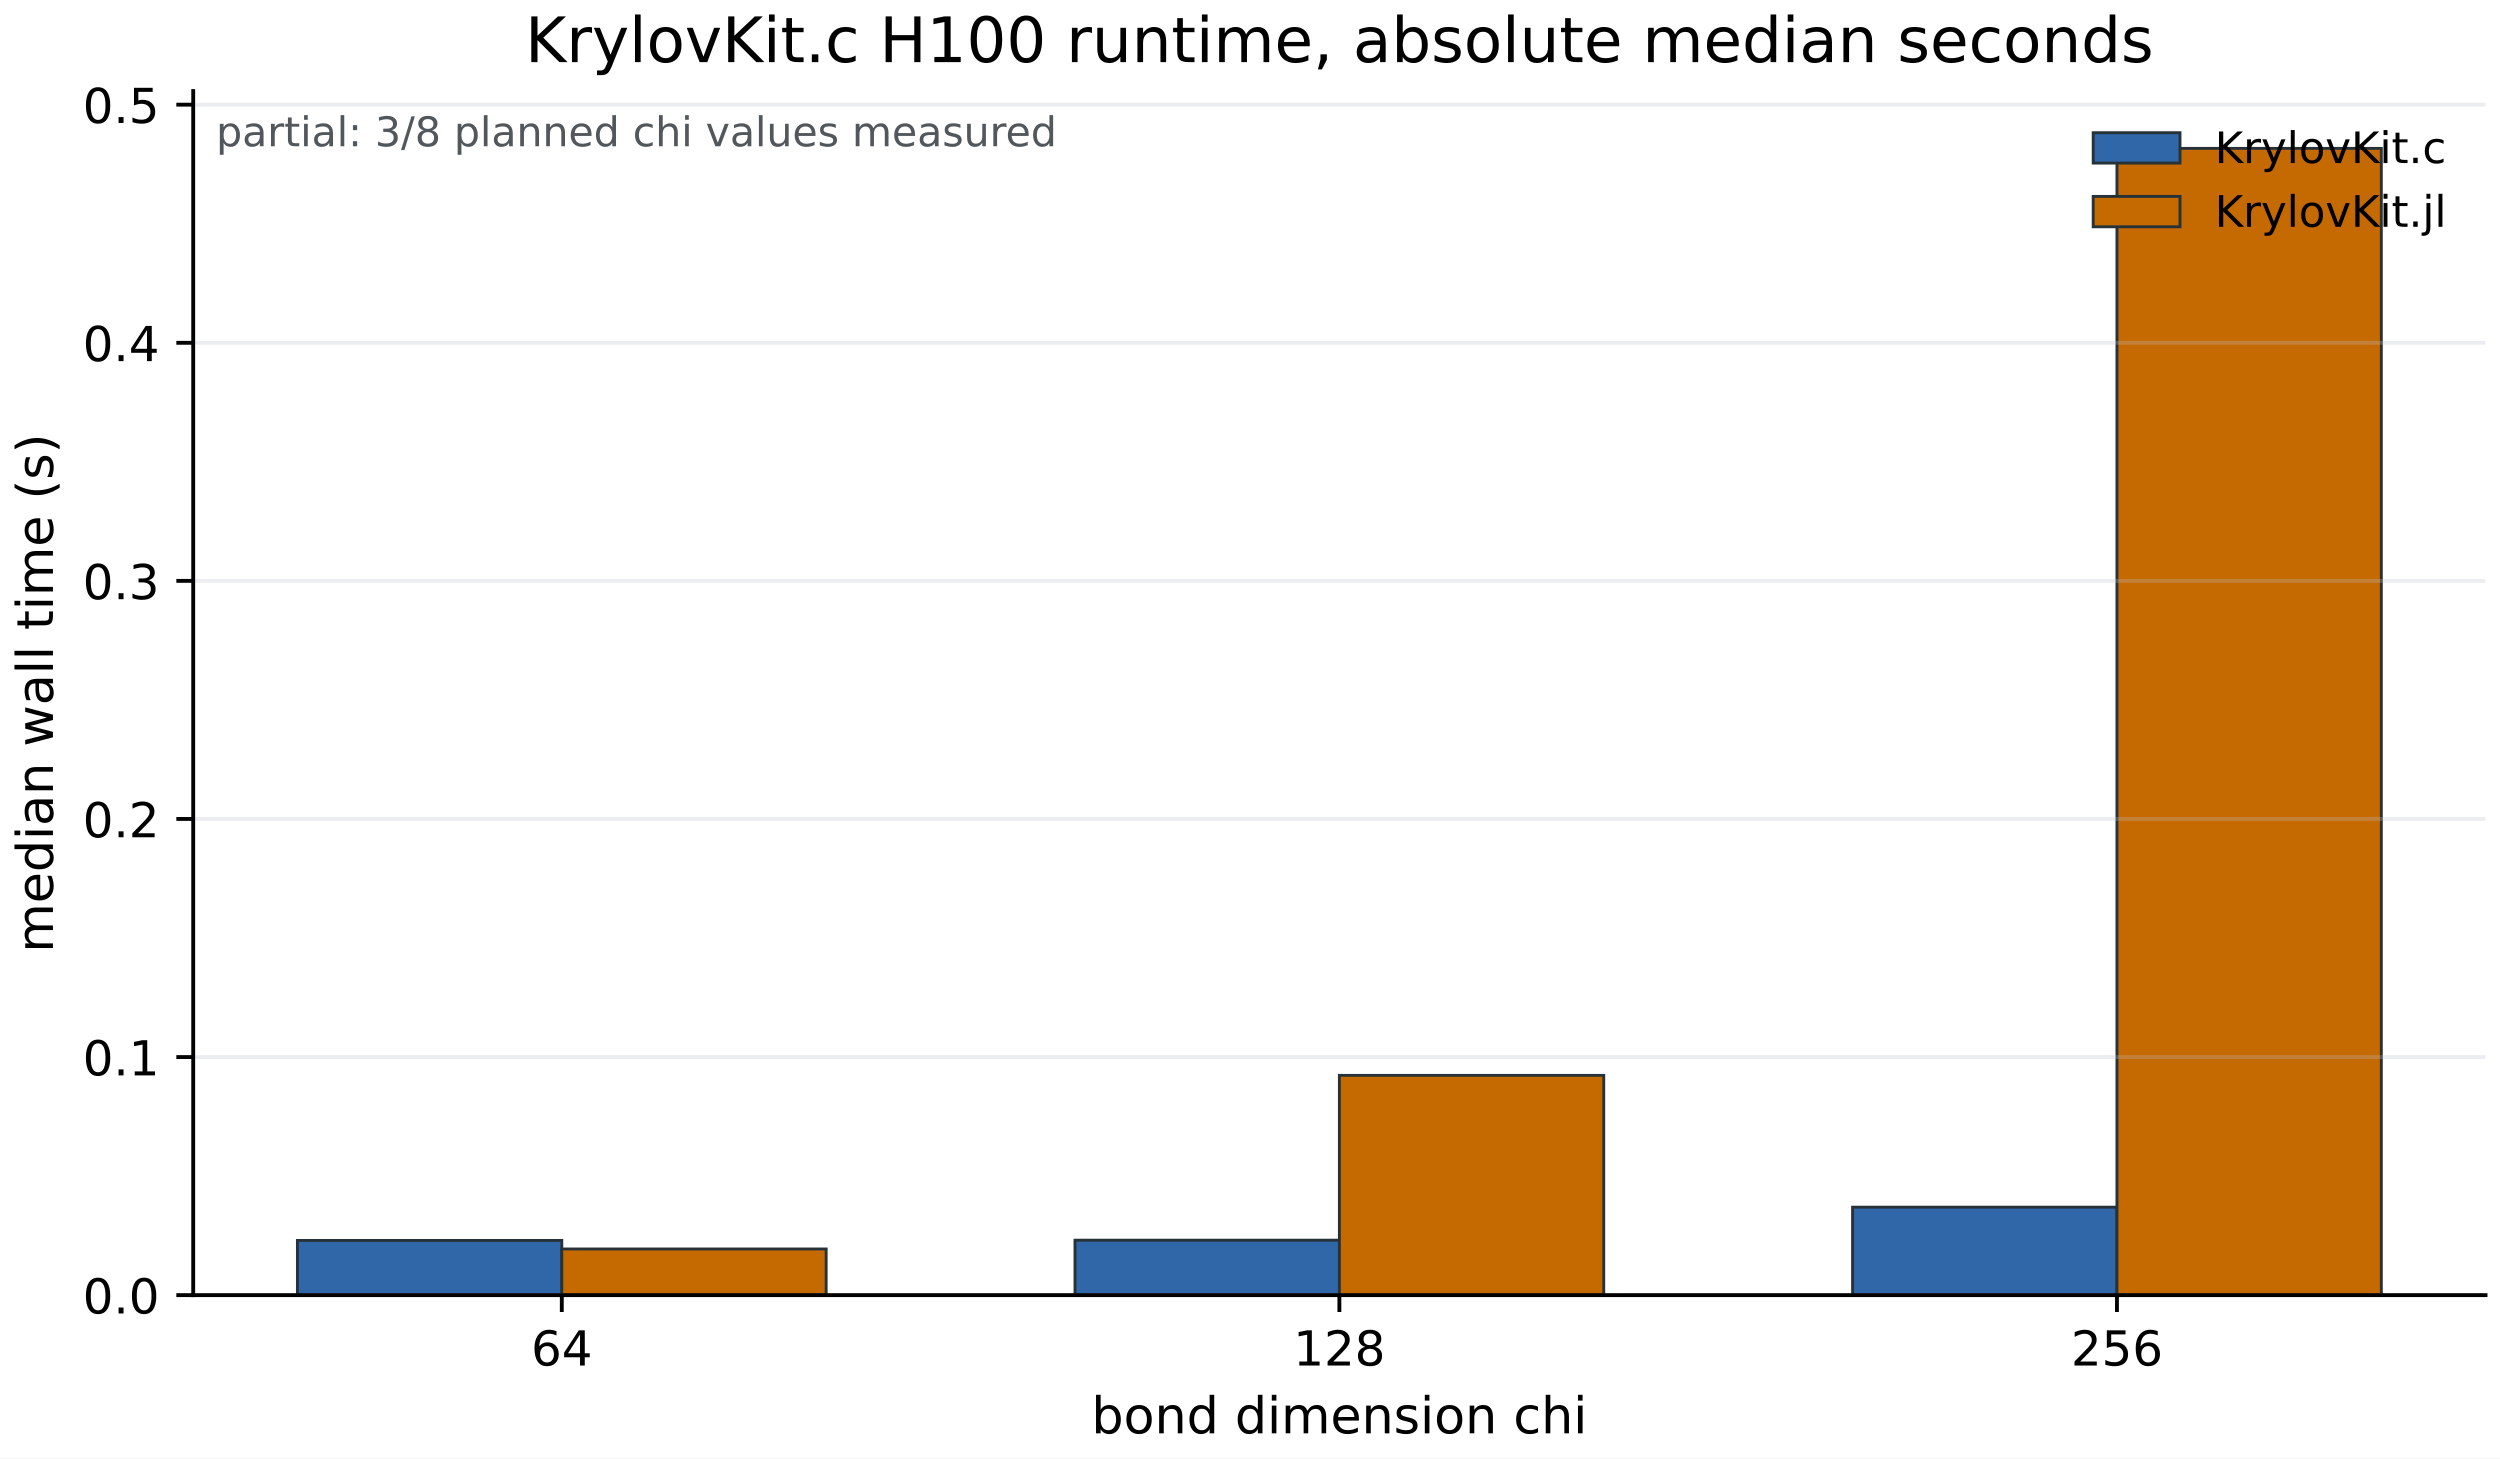
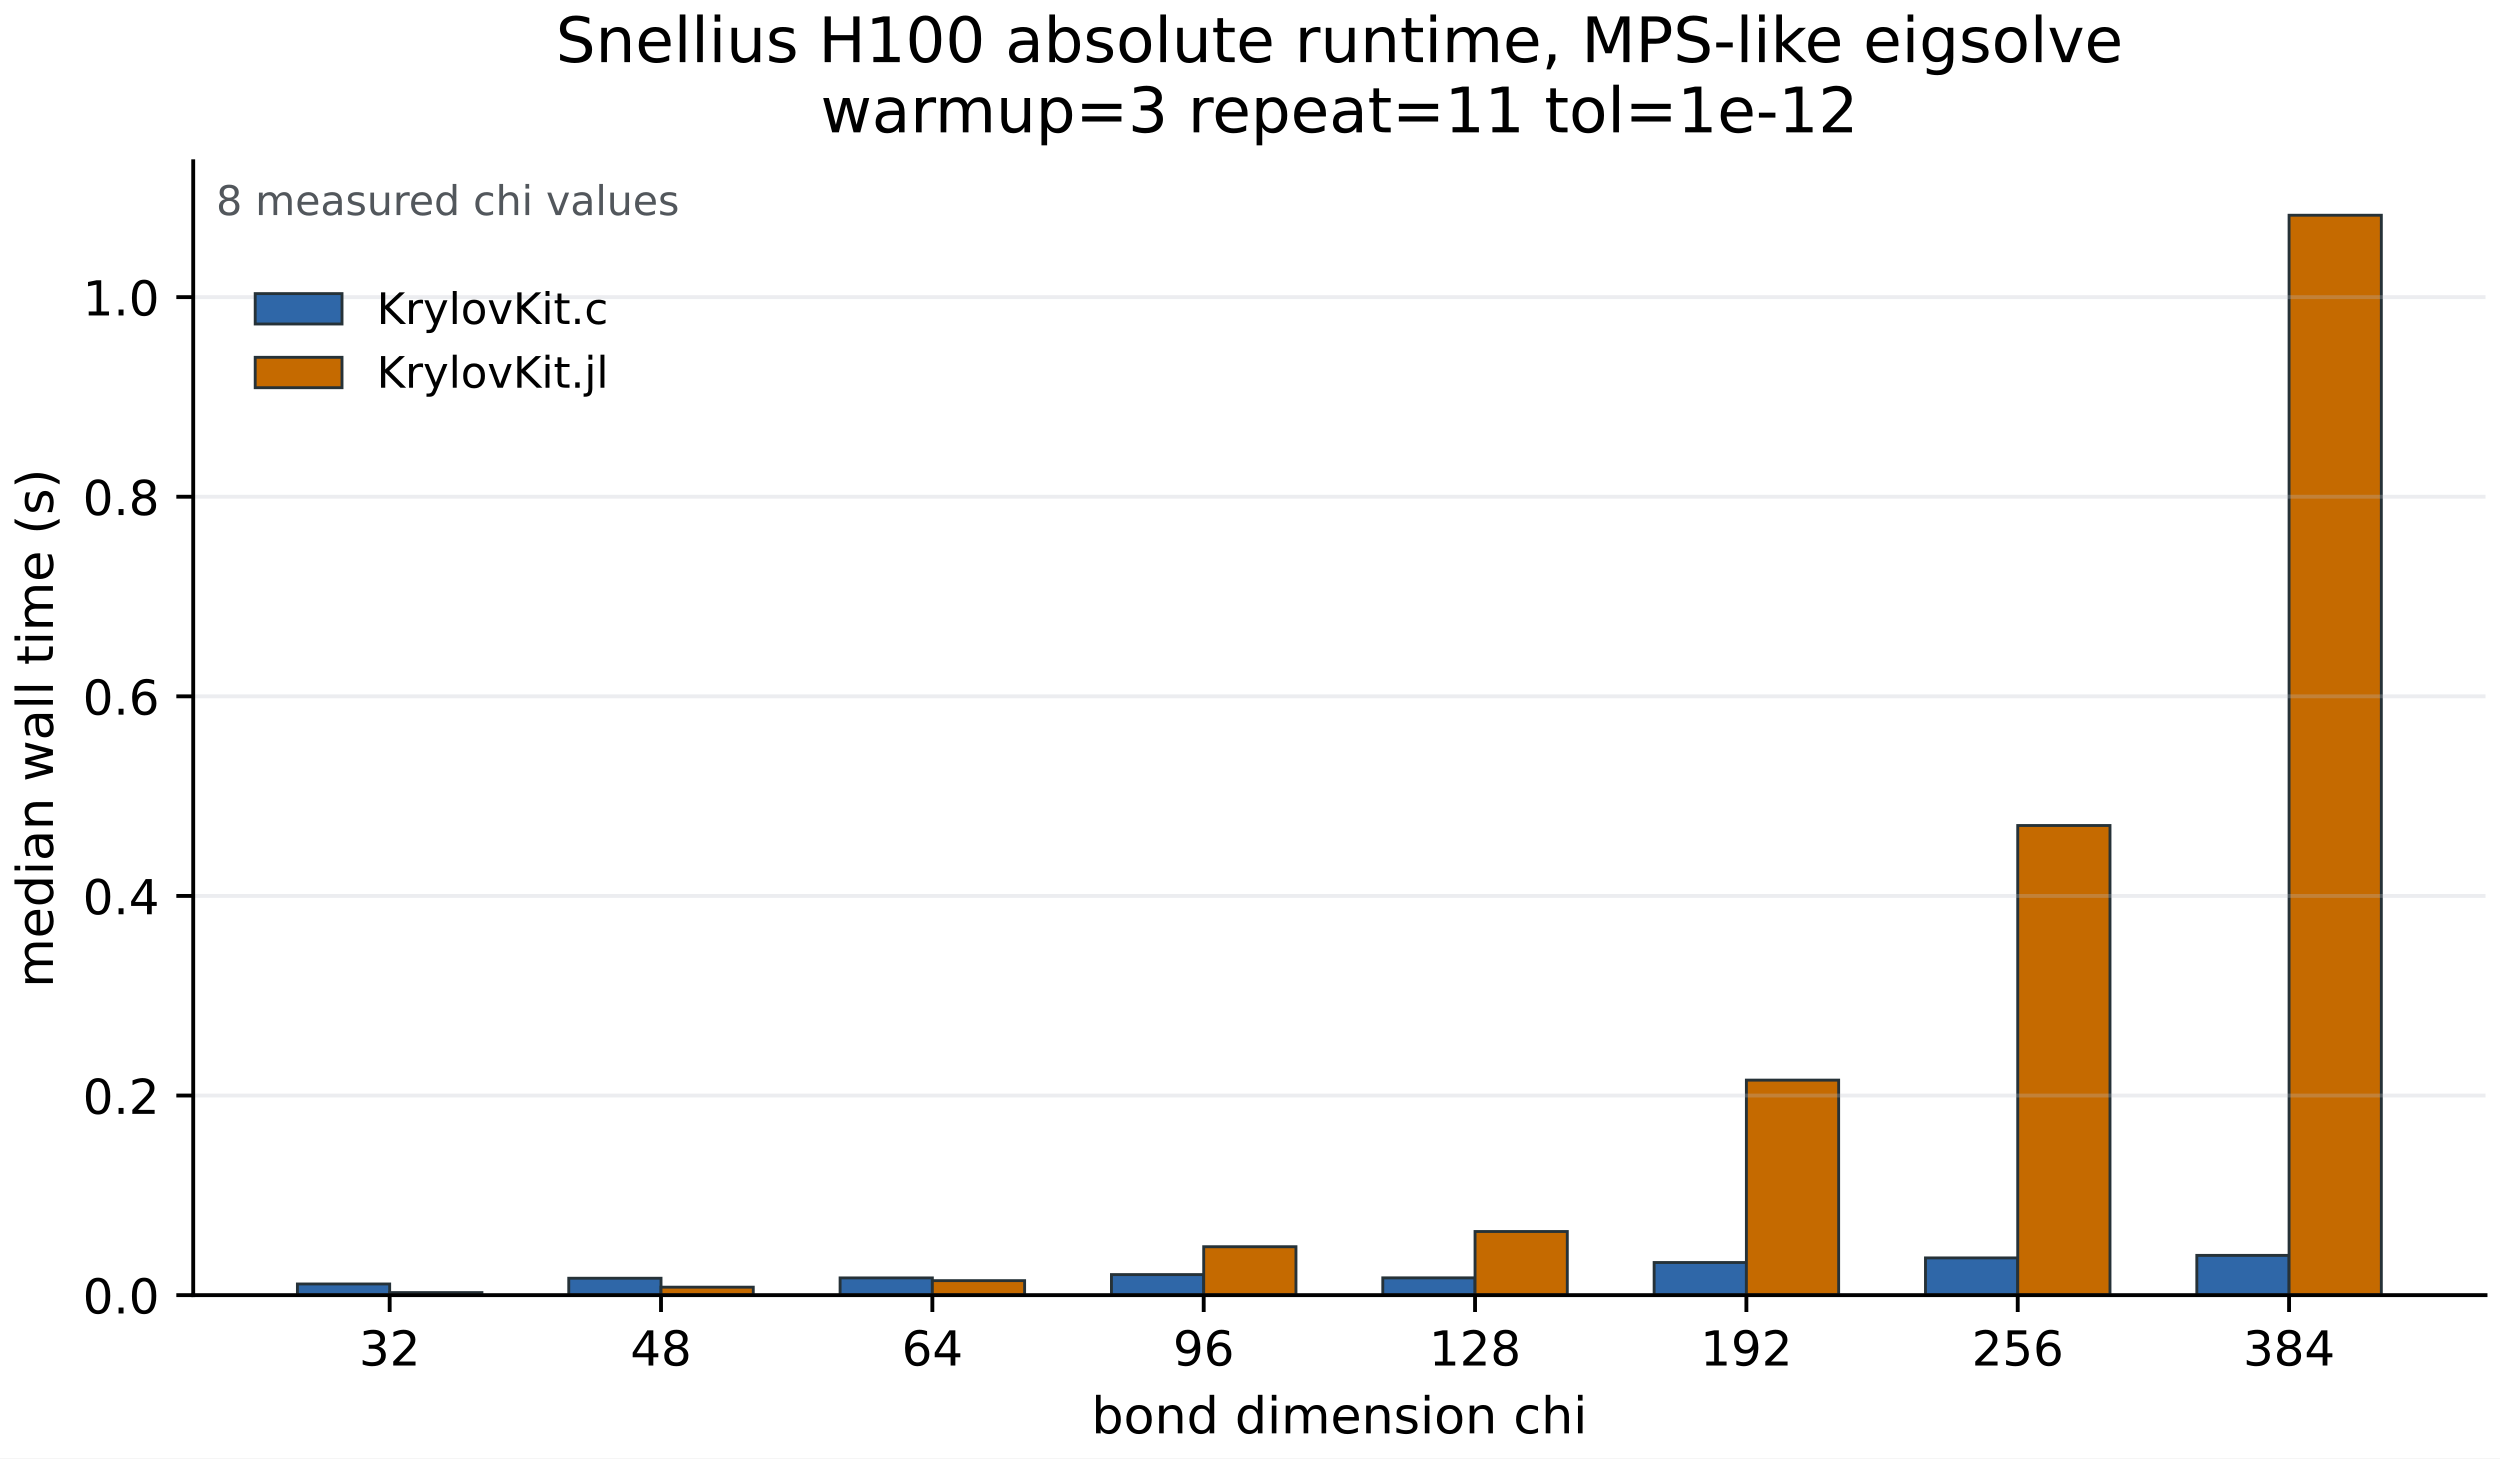
<svg xmlns="http://www.w3.org/2000/svg" xmlns:xlink="http://www.w3.org/1999/xlink" width="518.4pt" height="302.4pt" viewBox="0 0 518.4 302.4" version="1.1">
  <defs>
    <style type="text/css">*{stroke-linejoin: round; stroke-linecap: butt}</style>
  </defs>
  <g id="figure_1">
    <g id="patch_1">
      <path d="M 0 302.4 L 518.4 302.4 L 518.4 0 L 0 0 z " style="fill: #ffffff" />
    </g>
    <g id="axes_1">
      <g id="patch_2">
-         <path d="M 40.065 268.56 L 515.4 268.56 L 515.4 18.878 L 40.065 18.878 z " style="fill: #ffffff" />
+         <path d="M 40.065 268.56 L 515.4 268.56 L 515.4 33.435 L 40.065 33.435 z " style="fill: #ffffff" />
      </g>
      <g id="patch_3">
-         <path d="M 61.672 268.56 L 116.493 268.56 L 116.493 257.216 L 61.672 257.216 z " clip-path="url(#p8421131c26)" style="fill: #2f67a8; stroke: #263238; stroke-width: 0.6; stroke-linejoin: miter" />
+         <path d="M 61.672 268.56 L 80.802 268.56 L 80.802 266.241 L 61.672 266.241 z " clip-path="url(#p412759012a)" style="fill: #2f67a8; stroke: #263238; stroke-width: 0.6; stroke-linejoin: miter" />
      </g>
      <g id="patch_4">
-         <path d="M 222.911 268.56 L 277.733 268.56 L 277.733 257.166 L 222.911 257.166 z " clip-path="url(#p8421131c26)" style="fill: #2f67a8; stroke: #263238; stroke-width: 0.6; stroke-linejoin: miter" />
+         <path d="M 117.937 268.56 L 137.068 268.56 L 137.068 265.051 L 117.937 265.051 z " clip-path="url(#p412759012a)" style="fill: #2f67a8; stroke: #263238; stroke-width: 0.6; stroke-linejoin: miter" />
      </g>
      <g id="patch_5">
-         <path d="M 384.151 268.56 L 438.972 268.56 L 438.972 250.314 L 384.151 250.314 z " clip-path="url(#p8421131c26)" style="fill: #2f67a8; stroke: #263238; stroke-width: 0.6; stroke-linejoin: miter" />
+         <path d="M 174.203 268.56 L 193.334 268.56 L 193.334 264.986 L 174.203 264.986 z " clip-path="url(#p412759012a)" style="fill: #2f67a8; stroke: #263238; stroke-width: 0.6; stroke-linejoin: miter" />
      </g>
      <g id="patch_6">
-         <path d="M 116.493 268.56 L 171.314 268.56 L 171.314 258.988 L 116.493 258.988 z " clip-path="url(#p8421131c26)" style="fill: #c56a00; stroke: #263238; stroke-width: 0.6; stroke-linejoin: miter" />
+         <path d="M 230.469 268.56 L 249.6 268.56 L 249.6 264.299 L 230.469 264.299 z " clip-path="url(#p412759012a)" style="fill: #2f67a8; stroke: #263238; stroke-width: 0.6; stroke-linejoin: miter" />
      </g>
      <g id="patch_7">
-         <path d="M 277.733 268.56 L 332.554 268.56 L 332.554 222.989 L 277.733 222.989 z " clip-path="url(#p8421131c26)" style="fill: #c56a00; stroke: #263238; stroke-width: 0.6; stroke-linejoin: miter" />
+         <path d="M 286.735 268.56 L 305.866 268.56 L 305.866 264.98 L 286.735 264.98 z " clip-path="url(#p412759012a)" style="fill: #2f67a8; stroke: #263238; stroke-width: 0.6; stroke-linejoin: miter" />
      </g>
      <g id="patch_8">
-         <path d="M 438.972 268.56 L 493.794 268.56 L 493.794 30.768 L 438.972 30.768 z " clip-path="url(#p8421131c26)" style="fill: #c56a00; stroke: #263238; stroke-width: 0.6; stroke-linejoin: miter" />
+         <path d="M 343.001 268.56 L 362.131 268.56 L 362.131 261.788 L 343.001 261.788 z " clip-path="url(#p412759012a)" style="fill: #2f67a8; stroke: #263238; stroke-width: 0.6; stroke-linejoin: miter" />
+       </g>
+       <g id="patch_9">
+         <path d="M 399.267 268.56 L 418.397 268.56 L 418.397 260.84 L 399.267 260.84 z " clip-path="url(#p412759012a)" style="fill: #2f67a8; stroke: #263238; stroke-width: 0.6; stroke-linejoin: miter" />
+       </g>
+       <g id="patch_10">
+         <path d="M 455.533 268.56 L 474.663 268.56 L 474.663 260.321 L 455.533 260.321 z " clip-path="url(#p412759012a)" style="fill: #2f67a8; stroke: #263238; stroke-width: 0.6; stroke-linejoin: miter" />
+       </g>
+       <g id="patch_11">
+         <path d="M 80.802 268.56 L 99.932 268.56 L 99.932 268.03 L 80.802 268.03 z " clip-path="url(#p412759012a)" style="fill: #c56a00; stroke: #263238; stroke-width: 0.6; stroke-linejoin: miter" />
+       </g>
+       <g id="patch_12">
+         <path d="M 137.068 268.56 L 156.198 268.56 L 156.198 266.908 L 137.068 266.908 z " clip-path="url(#p412759012a)" style="fill: #c56a00; stroke: #263238; stroke-width: 0.6; stroke-linejoin: miter" />
+       </g>
+       <g id="patch_13">
+         <path d="M 193.334 268.56 L 212.464 268.56 L 212.464 265.55 L 193.334 265.55 z " clip-path="url(#p412759012a)" style="fill: #c56a00; stroke: #263238; stroke-width: 0.6; stroke-linejoin: miter" />
+       </g>
+       <g id="patch_14">
+         <path d="M 249.6 268.56 L 268.73 268.56 L 268.73 258.522 L 249.6 258.522 z " clip-path="url(#p412759012a)" style="fill: #c56a00; stroke: #263238; stroke-width: 0.6; stroke-linejoin: miter" />
+       </g>
+       <g id="patch_15">
+         <path d="M 305.866 268.56 L 324.996 268.56 L 324.996 255.36 L 305.866 255.36 z " clip-path="url(#p412759012a)" style="fill: #c56a00; stroke: #263238; stroke-width: 0.6; stroke-linejoin: miter" />
+       </g>
+       <g id="patch_16">
+         <path d="M 362.131 268.56 L 381.262 268.56 L 381.262 223.978 L 362.131 223.978 z " clip-path="url(#p412759012a)" style="fill: #c56a00; stroke: #263238; stroke-width: 0.6; stroke-linejoin: miter" />
+       </g>
+       <g id="patch_17">
+         <path d="M 418.397 268.56 L 437.528 268.56 L 437.528 171.178 L 418.397 171.178 z " clip-path="url(#p412759012a)" style="fill: #c56a00; stroke: #263238; stroke-width: 0.6; stroke-linejoin: miter" />
+       </g>
+       <g id="patch_18">
+         <path d="M 474.663 268.56 L 493.794 268.56 L 493.794 44.632 L 474.663 44.632 z " clip-path="url(#p412759012a)" style="fill: #c56a00; stroke: #263238; stroke-width: 0.6; stroke-linejoin: miter" />
      </g>
      <g id="matplotlib.axis_1">
        <g id="xtick_1">
          <g id="line2d_1">
            <defs>
-               <path id="mf4f4258ef6" d="M 0 0 L 0 3.5 " style="stroke: #000000; stroke-width: 0.8" />
+               <path id="m498d18cdfa" d="M 0 0 L 0 3.5 " style="stroke: #000000; stroke-width: 0.8" />
            </defs>
            <g>
-               <use xlink:href="#mf4f4258ef6" x="116.493" y="268.56" style="stroke: #000000; stroke-width: 0.8" />
+               <use xlink:href="#m498d18cdfa" x="80.802" y="268.56" style="stroke: #000000; stroke-width: 0.8" />
            </g>
          </g>
          <g id="text_1">
-             <text style="font-size: 10px; font-family: 'DejaVu Sans', 'Bitstream Vera Sans', 'Computer Modern Sans Serif', 'Lucida Grande', 'Verdana', 'Geneva', 'Lucid', 'Arial', 'Helvetica', 'Avant Garde', sans-serif; text-anchor: middle" x="116.493" y="283.158" transform="rotate(-0 116.493 283.158)">64</text>
+             <text style="font-size: 10px; font-family: 'DejaVu Sans', 'Bitstream Vera Sans', 'Computer Modern Sans Serif', 'Lucida Grande', 'Verdana', 'Geneva', 'Lucid', 'Arial', 'Helvetica', 'Avant Garde', sans-serif; text-anchor: middle" x="80.802" y="283.158" transform="rotate(-0 80.80191 283.158)">32</text>
          </g>
        </g>
        <g id="xtick_2">
          <g id="line2d_2">
            <g>
-               <use xlink:href="#mf4f4258ef6" x="277.733" y="268.56" style="stroke: #000000; stroke-width: 0.8" />
+               <use xlink:href="#m498d18cdfa" x="137.068" y="268.56" style="stroke: #000000; stroke-width: 0.8" />
            </g>
          </g>
          <g id="text_2">
-             <text style="font-size: 10px; font-family: 'DejaVu Sans', 'Bitstream Vera Sans', 'Computer Modern Sans Serif', 'Lucida Grande', 'Verdana', 'Geneva', 'Lucid', 'Arial', 'Helvetica', 'Avant Garde', sans-serif; text-anchor: middle" x="277.733" y="283.158" transform="rotate(-0 277.7326 283.158)">128</text>
+             <text style="font-size: 10px; font-family: 'DejaVu Sans', 'Bitstream Vera Sans', 'Computer Modern Sans Serif', 'Lucida Grande', 'Verdana', 'Geneva', 'Lucid', 'Arial', 'Helvetica', 'Avant Garde', sans-serif; text-anchor: middle" x="137.068" y="283.158" transform="rotate(-0 137.0678 283.158)">48</text>
          </g>
        </g>
        <g id="xtick_3">
          <g id="line2d_3">
            <g>
-               <use xlink:href="#mf4f4258ef6" x="438.972" y="268.56" style="stroke: #000000; stroke-width: 0.8" />
+               <use xlink:href="#m498d18cdfa" x="193.334" y="268.56" style="stroke: #000000; stroke-width: 0.8" />
            </g>
          </g>
          <g id="text_3">
-             <text style="font-size: 10px; font-family: 'DejaVu Sans', 'Bitstream Vera Sans', 'Computer Modern Sans Serif', 'Lucida Grande', 'Verdana', 'Geneva', 'Lucid', 'Arial', 'Helvetica', 'Avant Garde', sans-serif; text-anchor: middle" x="438.972" y="283.158" transform="rotate(-0 438.9722 283.158)">256</text>
-           </g>
-         </g>
-         <g id="text_4">
+             <text style="font-size: 10px; font-family: 'DejaVu Sans', 'Bitstream Vera Sans', 'Computer Modern Sans Serif', 'Lucida Grande', 'Verdana', 'Geneva', 'Lucid', 'Arial', 'Helvetica', 'Avant Garde', sans-serif; text-anchor: middle" x="193.334" y="283.158" transform="rotate(-0 193.3337 283.158)">64</text>
+           </g>
+         </g>
+         <g id="xtick_4">
+           <g id="line2d_4">
+             <g>
+               <use xlink:href="#m498d18cdfa" x="249.6" y="268.56" style="stroke: #000000; stroke-width: 0.8" />
+             </g>
+           </g>
+           <g id="text_4">
+             <text style="font-size: 10px; font-family: 'DejaVu Sans', 'Bitstream Vera Sans', 'Computer Modern Sans Serif', 'Lucida Grande', 'Verdana', 'Geneva', 'Lucid', 'Arial', 'Helvetica', 'Avant Garde', sans-serif; text-anchor: middle" x="249.6" y="283.158" transform="rotate(-0 249.5996 283.158)">96</text>
+           </g>
+         </g>
+         <g id="xtick_5">
+           <g id="line2d_5">
+             <g>
+               <use xlink:href="#m498d18cdfa" x="305.866" y="268.56" style="stroke: #000000; stroke-width: 0.8" />
+             </g>
+           </g>
+           <g id="text_5">
+             <text style="font-size: 10px; font-family: 'DejaVu Sans', 'Bitstream Vera Sans', 'Computer Modern Sans Serif', 'Lucida Grande', 'Verdana', 'Geneva', 'Lucid', 'Arial', 'Helvetica', 'Avant Garde', sans-serif; text-anchor: middle" x="305.866" y="283.158" transform="rotate(-0 305.8655 283.158)">128</text>
+           </g>
+         </g>
+         <g id="xtick_6">
+           <g id="line2d_6">
+             <g>
+               <use xlink:href="#m498d18cdfa" x="362.131" y="268.56" style="stroke: #000000; stroke-width: 0.8" />
+             </g>
+           </g>
+           <g id="text_6">
+             <text style="font-size: 10px; font-family: 'DejaVu Sans', 'Bitstream Vera Sans', 'Computer Modern Sans Serif', 'Lucida Grande', 'Verdana', 'Geneva', 'Lucid', 'Arial', 'Helvetica', 'Avant Garde', sans-serif; text-anchor: middle" x="362.131" y="283.158" transform="rotate(-0 362.1314 283.158)">192</text>
+           </g>
+         </g>
+         <g id="xtick_7">
+           <g id="line2d_7">
+             <g>
+               <use xlink:href="#m498d18cdfa" x="418.397" y="268.56" style="stroke: #000000; stroke-width: 0.8" />
+             </g>
+           </g>
+           <g id="text_7">
+             <text style="font-size: 10px; font-family: 'DejaVu Sans', 'Bitstream Vera Sans', 'Computer Modern Sans Serif', 'Lucida Grande', 'Verdana', 'Geneva', 'Lucid', 'Arial', 'Helvetica', 'Avant Garde', sans-serif; text-anchor: middle" x="418.397" y="283.158" transform="rotate(-0 418.3973 283.158)">256</text>
+           </g>
+         </g>
+         <g id="xtick_8">
+           <g id="line2d_8">
+             <g>
+               <use xlink:href="#m498d18cdfa" x="474.663" y="268.56" style="stroke: #000000; stroke-width: 0.8" />
+             </g>
+           </g>
+           <g id="text_8">
+             <text style="font-size: 10px; font-family: 'DejaVu Sans', 'Bitstream Vera Sans', 'Computer Modern Sans Serif', 'Lucida Grande', 'Verdana', 'Geneva', 'Lucid', 'Arial', 'Helvetica', 'Avant Garde', sans-serif; text-anchor: middle" x="474.663" y="283.158" transform="rotate(-0 474.6632 283.158)">384</text>
+           </g>
+         </g>
+         <g id="text_9">
          <text style="font-size: 10.5px; font-family: 'DejaVu Sans', 'Bitstream Vera Sans', 'Computer Modern Sans Serif', 'Lucida Grande', 'Verdana', 'Geneva', 'Lucid', 'Arial', 'Helvetica', 'Avant Garde', sans-serif; text-anchor: middle" x="277.733" y="297.216" transform="rotate(-0 277.7326 297.2161)">bond dimension chi</text>
        </g>
      </g>
      <g id="matplotlib.axis_2">
        <g id="ytick_1">
-           <g id="line2d_4">
-             <path d="M 40.065 268.56 L 515.4 268.56 " clip-path="url(#p8421131c26)" style="fill: none; stroke: #b9c0c9; stroke-opacity: 0.28; stroke-width: 0.8; stroke-linecap: square" />
-           </g>
-           <g id="line2d_5">
+           <g id="line2d_9">
+             <path d="M 40.065 268.56 L 515.4 268.56 " clip-path="url(#p412759012a)" style="fill: none; stroke: #b9c0c9; stroke-opacity: 0.28; stroke-width: 0.8; stroke-linecap: square" />
+           </g>
+           <g id="line2d_10">
            <defs>
-               <path id="mf58a3c80ed" d="M 0 0 L -3.5 0 " style="stroke: #000000; stroke-width: 0.8" />
+               <path id="mf4c5496210" d="M 0 0 L -3.5 0 " style="stroke: #000000; stroke-width: 0.8" />
            </defs>
            <g>
-               <use xlink:href="#mf58a3c80ed" x="40.065" y="268.56" style="stroke: #000000; stroke-width: 0.8" />
-             </g>
-           </g>
-           <g id="text_5">
+               <use xlink:href="#mf4c5496210" x="40.065" y="268.56" style="stroke: #000000; stroke-width: 0.8" />
+             </g>
+           </g>
+           <g id="text_10">
            <text style="font-size: 10px; font-family: 'DejaVu Sans', 'Bitstream Vera Sans', 'Computer Modern Sans Serif', 'Lucida Grande', 'Verdana', 'Geneva', 'Lucid', 'Arial', 'Helvetica', 'Avant Garde', sans-serif; text-anchor: end" x="33.065" y="272.359" transform="rotate(-0 33.0654 272.3588)">0.0</text>
          </g>
        </g>
        <g id="ytick_2">
-           <g id="line2d_6">
-             <path d="M 40.065 219.189 L 515.4 219.189 " clip-path="url(#p8421131c26)" style="fill: none; stroke: #b9c0c9; stroke-opacity: 0.28; stroke-width: 0.8; stroke-linecap: square" />
-           </g>
-           <g id="line2d_7">
-             <g>
-               <use xlink:href="#mf58a3c80ed" x="40.065" y="219.189" style="stroke: #000000; stroke-width: 0.8" />
-             </g>
-           </g>
-           <g id="text_6">
-             <text style="font-size: 10px; font-family: 'DejaVu Sans', 'Bitstream Vera Sans', 'Computer Modern Sans Serif', 'Lucida Grande', 'Verdana', 'Geneva', 'Lucid', 'Arial', 'Helvetica', 'Avant Garde', sans-serif; text-anchor: end" x="33.065" y="222.989" transform="rotate(-0 33.0654 222.9886)">0.1</text>
+           <g id="line2d_11">
+             <path d="M 40.065 227.171 L 515.4 227.171 " clip-path="url(#p412759012a)" style="fill: none; stroke: #b9c0c9; stroke-opacity: 0.28; stroke-width: 0.8; stroke-linecap: square" />
+           </g>
+           <g id="line2d_12">
+             <g>
+               <use xlink:href="#mf4c5496210" x="40.065" y="227.171" style="stroke: #000000; stroke-width: 0.8" />
+             </g>
+           </g>
+           <g id="text_11">
+             <text style="font-size: 10px; font-family: 'DejaVu Sans', 'Bitstream Vera Sans', 'Computer Modern Sans Serif', 'Lucida Grande', 'Verdana', 'Geneva', 'Lucid', 'Arial', 'Helvetica', 'Avant Garde', sans-serif; text-anchor: end" x="33.065" y="230.97" transform="rotate(-0 33.0654 230.9699)">0.2</text>
          </g>
        </g>
        <g id="ytick_3">
-           <g id="line2d_8">
-             <path d="M 40.065 169.819 L 515.4 169.819 " clip-path="url(#p8421131c26)" style="fill: none; stroke: #b9c0c9; stroke-opacity: 0.28; stroke-width: 0.8; stroke-linecap: square" />
-           </g>
-           <g id="line2d_9">
-             <g>
-               <use xlink:href="#mf58a3c80ed" x="40.065" y="169.819" style="stroke: #000000; stroke-width: 0.8" />
-             </g>
-           </g>
-           <g id="text_7">
-             <text style="font-size: 10px; font-family: 'DejaVu Sans', 'Bitstream Vera Sans', 'Computer Modern Sans Serif', 'Lucida Grande', 'Verdana', 'Geneva', 'Lucid', 'Arial', 'Helvetica', 'Avant Garde', sans-serif; text-anchor: end" x="33.065" y="173.618" transform="rotate(-0 33.0654 173.6184)">0.2</text>
+           <g id="line2d_13">
+             <path d="M 40.065 185.782 L 515.4 185.782 " clip-path="url(#p412759012a)" style="fill: none; stroke: #b9c0c9; stroke-opacity: 0.28; stroke-width: 0.8; stroke-linecap: square" />
+           </g>
+           <g id="line2d_14">
+             <g>
+               <use xlink:href="#mf4c5496210" x="40.065" y="185.782" style="stroke: #000000; stroke-width: 0.8" />
+             </g>
+           </g>
+           <g id="text_12">
+             <text style="font-size: 10px; font-family: 'DejaVu Sans', 'Bitstream Vera Sans', 'Computer Modern Sans Serif', 'Lucida Grande', 'Verdana', 'Geneva', 'Lucid', 'Arial', 'Helvetica', 'Avant Garde', sans-serif; text-anchor: end" x="33.065" y="189.581" transform="rotate(-0 33.0654 189.5811)">0.4</text>
          </g>
        </g>
        <g id="ytick_4">
-           <g id="line2d_10">
-             <path d="M 40.065 120.449 L 515.4 120.449 " clip-path="url(#p8421131c26)" style="fill: none; stroke: #b9c0c9; stroke-opacity: 0.28; stroke-width: 0.8; stroke-linecap: square" />
-           </g>
-           <g id="line2d_11">
-             <g>
-               <use xlink:href="#mf58a3c80ed" x="40.065" y="120.449" style="stroke: #000000; stroke-width: 0.8" />
-             </g>
-           </g>
-           <g id="text_8">
-             <text style="font-size: 10px; font-family: 'DejaVu Sans', 'Bitstream Vera Sans', 'Computer Modern Sans Serif', 'Lucida Grande', 'Verdana', 'Geneva', 'Lucid', 'Arial', 'Helvetica', 'Avant Garde', sans-serif; text-anchor: end" x="33.065" y="124.248" transform="rotate(-0 33.0654 124.2482)">0.3</text>
+           <g id="line2d_15">
+             <path d="M 40.065 144.393 L 515.4 144.393 " clip-path="url(#p412759012a)" style="fill: none; stroke: #b9c0c9; stroke-opacity: 0.28; stroke-width: 0.8; stroke-linecap: square" />
+           </g>
+           <g id="line2d_16">
+             <g>
+               <use xlink:href="#mf4c5496210" x="40.065" y="144.393" style="stroke: #000000; stroke-width: 0.8" />
+             </g>
+           </g>
+           <g id="text_13">
+             <text style="font-size: 10px; font-family: 'DejaVu Sans', 'Bitstream Vera Sans', 'Computer Modern Sans Serif', 'Lucida Grande', 'Verdana', 'Geneva', 'Lucid', 'Arial', 'Helvetica', 'Avant Garde', sans-serif; text-anchor: end" x="33.065" y="148.192" transform="rotate(-0 33.0654 148.1922)">0.6</text>
          </g>
        </g>
        <g id="ytick_5">
-           <g id="line2d_12">
-             <path d="M 40.065 71.079 L 515.4 71.079 " clip-path="url(#p8421131c26)" style="fill: none; stroke: #b9c0c9; stroke-opacity: 0.28; stroke-width: 0.8; stroke-linecap: square" />
-           </g>
-           <g id="line2d_13">
-             <g>
-               <use xlink:href="#mf58a3c80ed" x="40.065" y="71.079" style="stroke: #000000; stroke-width: 0.8" />
-             </g>
-           </g>
-           <g id="text_9">
-             <text style="font-size: 10px; font-family: 'DejaVu Sans', 'Bitstream Vera Sans', 'Computer Modern Sans Serif', 'Lucida Grande', 'Verdana', 'Geneva', 'Lucid', 'Arial', 'Helvetica', 'Avant Garde', sans-serif; text-anchor: end" x="33.065" y="74.878" transform="rotate(-0 33.0654 74.87797)">0.4</text>
+           <g id="line2d_17">
+             <path d="M 40.065 103.004 L 515.4 103.004 " clip-path="url(#p412759012a)" style="fill: none; stroke: #b9c0c9; stroke-opacity: 0.28; stroke-width: 0.8; stroke-linecap: square" />
+           </g>
+           <g id="line2d_18">
+             <g>
+               <use xlink:href="#mf4c5496210" x="40.065" y="103.004" style="stroke: #000000; stroke-width: 0.8" />
+             </g>
+           </g>
+           <g id="text_14">
+             <text style="font-size: 10px; font-family: 'DejaVu Sans', 'Bitstream Vera Sans', 'Computer Modern Sans Serif', 'Lucida Grande', 'Verdana', 'Geneva', 'Lucid', 'Arial', 'Helvetica', 'Avant Garde', sans-serif; text-anchor: end" x="33.065" y="106.803" transform="rotate(-0 33.0654 106.8033)">0.8</text>
          </g>
        </g>
        <g id="ytick_6">
-           <g id="line2d_14">
-             <path d="M 40.065 21.709 L 515.4 21.709 " clip-path="url(#p8421131c26)" style="fill: none; stroke: #b9c0c9; stroke-opacity: 0.28; stroke-width: 0.8; stroke-linecap: square" />
-           </g>
-           <g id="line2d_15">
-             <g>
-               <use xlink:href="#mf58a3c80ed" x="40.065" y="21.709" style="stroke: #000000; stroke-width: 0.8" />
-             </g>
-           </g>
-           <g id="text_10">
-             <text style="font-size: 10px; font-family: 'DejaVu Sans', 'Bitstream Vera Sans', 'Computer Modern Sans Serif', 'Lucida Grande', 'Verdana', 'Geneva', 'Lucid', 'Arial', 'Helvetica', 'Avant Garde', sans-serif; text-anchor: end" x="33.065" y="25.508" transform="rotate(-0 33.0654 25.50775)">0.5</text>
-           </g>
-         </g>
-         <g id="text_11">
-           <text style="font-size: 10.5px; font-family: 'DejaVu Sans', 'Bitstream Vera Sans', 'Computer Modern Sans Serif', 'Lucida Grande', 'Verdana', 'Geneva', 'Lucid', 'Arial', 'Helvetica', 'Avant Garde', sans-serif; text-anchor: middle" x="10.979" y="143.719" transform="rotate(-90 10.9786 143.7189)">median wall time (s)</text>
-         </g>
-       </g>
-       <g id="patch_9">
-         <path d="M 40.065 268.56 L 40.065 18.878 " style="fill: none; stroke: #000000; stroke-width: 0.8; stroke-linejoin: miter; stroke-linecap: square" />
-       </g>
-       <g id="patch_10">
+           <g id="line2d_19">
+             <path d="M 40.065 61.615 L 515.4 61.615 " clip-path="url(#p412759012a)" style="fill: none; stroke: #b9c0c9; stroke-opacity: 0.28; stroke-width: 0.8; stroke-linecap: square" />
+           </g>
+           <g id="line2d_20">
+             <g>
+               <use xlink:href="#mf4c5496210" x="40.065" y="61.615" style="stroke: #000000; stroke-width: 0.8" />
+             </g>
+           </g>
+           <g id="text_15">
+             <text style="font-size: 10px; font-family: 'DejaVu Sans', 'Bitstream Vera Sans', 'Computer Modern Sans Serif', 'Lucida Grande', 'Verdana', 'Geneva', 'Lucid', 'Arial', 'Helvetica', 'Avant Garde', sans-serif; text-anchor: end" x="33.065" y="65.414" transform="rotate(-0 33.0654 65.41445)">1.0</text>
+           </g>
+         </g>
+         <g id="text_16">
+           <text style="font-size: 10.5px; font-family: 'DejaVu Sans', 'Bitstream Vera Sans', 'Computer Modern Sans Serif', 'Lucida Grande', 'Verdana', 'Geneva', 'Lucid', 'Arial', 'Helvetica', 'Avant Garde', sans-serif; text-anchor: middle" x="10.979" y="150.997" transform="rotate(-90 10.9786 150.9975)">median wall time (s)</text>
+         </g>
+       </g>
+       <g id="patch_19">
+         <path d="M 40.065 268.56 L 40.065 33.435 " style="fill: none; stroke: #000000; stroke-width: 0.8; stroke-linejoin: miter; stroke-linecap: square" />
+       </g>
+       <g id="patch_20">
        <path d="M 40.065 268.56 L 515.4 268.56 " style="fill: none; stroke: #000000; stroke-width: 0.8; stroke-linejoin: miter; stroke-linecap: square" />
      </g>
-       <g id="text_12">
-         <text style="font-size: 8.5px; font-family: 'DejaVu Sans', 'Bitstream Vera Sans', 'Computer Modern Sans Serif', 'Lucida Grande', 'Verdana', 'Geneva', 'Lucid', 'Arial', 'Helvetica', 'Avant Garde', sans-serif; text-anchor: start; fill: #52575c" x="44.819" y="30.331" transform="rotate(-0 44.81874 30.33051)">partial: 3/8 planned chi values measured</text>
-       </g>
-       <g id="text_13">
-         <text style="font-size: 13px; font-family: 'DejaVu Sans', 'Bitstream Vera Sans', 'Computer Modern Sans Serif', 'Lucida Grande', 'Verdana', 'Geneva', 'Lucid', 'Arial', 'Helvetica', 'Avant Garde', sans-serif; text-anchor: middle" x="277.733" y="12.878" transform="rotate(-0 277.7326 12.87821)">KrylovKit.c H100 runtime, absolute median seconds</text>
+       <g id="text_17">
+         <text style="font-size: 8.5px; font-family: 'DejaVu Sans', 'Bitstream Vera Sans', 'Computer Modern Sans Serif', 'Lucida Grande', 'Verdana', 'Geneva', 'Lucid', 'Arial', 'Helvetica', 'Avant Garde', sans-serif; text-anchor: start; fill: #52575c" x="44.819" y="44.597" transform="rotate(-0 44.81874 44.59652)">8 measured chi values</text>
+       </g>
+       <g id="text_18">
+         <text style="font-size: 13px; font-family: 'DejaVu Sans', 'Bitstream Vera Sans', 'Computer Modern Sans Serif', 'Lucida Grande', 'Verdana', 'Geneva', 'Lucid', 'Arial', 'Helvetica', 'Avant Garde', sans-serif" transform="translate(115.2468 12.87821)">Snellius H100 absolute runtime, MPS-like eigsolve</text>
+         <text style="font-size: 13px; font-family: 'DejaVu Sans', 'Bitstream Vera Sans', 'Computer Modern Sans Serif', 'Lucida Grande', 'Verdana', 'Geneva', 'Lucid', 'Arial', 'Helvetica', 'Avant Garde', sans-serif" transform="translate(170.1535 27.43537)">warmup=3 repeat=11 tol=1e-12</text>
      </g>
      <g id="legend_1">
-         <g id="patch_11">
-           <path d="M 434.045 33.817 L 452.045 33.817 L 452.045 27.517 L 434.045 27.517 z " style="fill: #2f67a8; stroke: #263238; stroke-width: 0.6; stroke-linejoin: miter" />
-         </g>
-         <g id="text_14">
-           <text style="font-size: 9px; font-family: 'DejaVu Sans', 'Bitstream Vera Sans', 'Computer Modern Sans Serif', 'Lucida Grande', 'Verdana', 'Geneva', 'Lucid', 'Arial', 'Helvetica', 'Avant Garde', sans-serif; text-anchor: start" x="459.245" y="33.817" transform="rotate(-0 459.2454 33.8168)">KrylovKit.c</text>
-         </g>
-         <g id="patch_12">
-           <path d="M 434.045 47.027 L 452.045 47.027 L 452.045 40.727 L 434.045 40.727 z " style="fill: #c56a00; stroke: #263238; stroke-width: 0.6; stroke-linejoin: miter" />
-         </g>
-         <g id="text_15">
-           <text style="font-size: 9px; font-family: 'DejaVu Sans', 'Bitstream Vera Sans', 'Computer Modern Sans Serif', 'Lucida Grande', 'Verdana', 'Geneva', 'Lucid', 'Arial', 'Helvetica', 'Avant Garde', sans-serif; text-anchor: start" x="459.245" y="47.027" transform="rotate(-0 459.2454 47.02712)">KrylovKit.jl</text>
+         <g id="patch_21">
+           <path d="M 52.919 67.184 L 70.919 67.184 L 70.919 60.884 L 52.919 60.884 z " style="fill: #2f67a8; stroke: #263238; stroke-width: 0.6; stroke-linejoin: miter" />
+         </g>
+         <g id="text_19">
+           <text style="font-size: 9px; font-family: 'DejaVu Sans', 'Bitstream Vera Sans', 'Computer Modern Sans Serif', 'Lucida Grande', 'Verdana', 'Geneva', 'Lucid', 'Arial', 'Helvetica', 'Avant Garde', sans-serif; text-anchor: start" x="78.119" y="67.184" transform="rotate(-0 78.11874 67.1839)">KrylovKit.c</text>
+         </g>
+         <g id="patch_22">
+           <path d="M 52.919 80.394 L 70.919 80.394 L 70.919 74.094 L 52.919 74.094 z " style="fill: #c56a00; stroke: #263238; stroke-width: 0.6; stroke-linejoin: miter" />
+         </g>
+         <g id="text_20">
+           <text style="font-size: 9px; font-family: 'DejaVu Sans', 'Bitstream Vera Sans', 'Computer Modern Sans Serif', 'Lucida Grande', 'Verdana', 'Geneva', 'Lucid', 'Arial', 'Helvetica', 'Avant Garde', sans-serif; text-anchor: start" x="78.119" y="80.394" transform="rotate(-0 78.11874 80.39421)">KrylovKit.jl</text>
        </g>
      </g>
    </g>
  </g>
  <defs>
-     <clipPath id="p8421131c26">
-       <rect x="40.065" y="18.878" width="475.334" height="249.681" />
+     <clipPath id="p412759012a">
+       <rect x="40.065" y="33.435" width="475.334" height="235.124" />
    </clipPath>
  </defs>
</svg>
